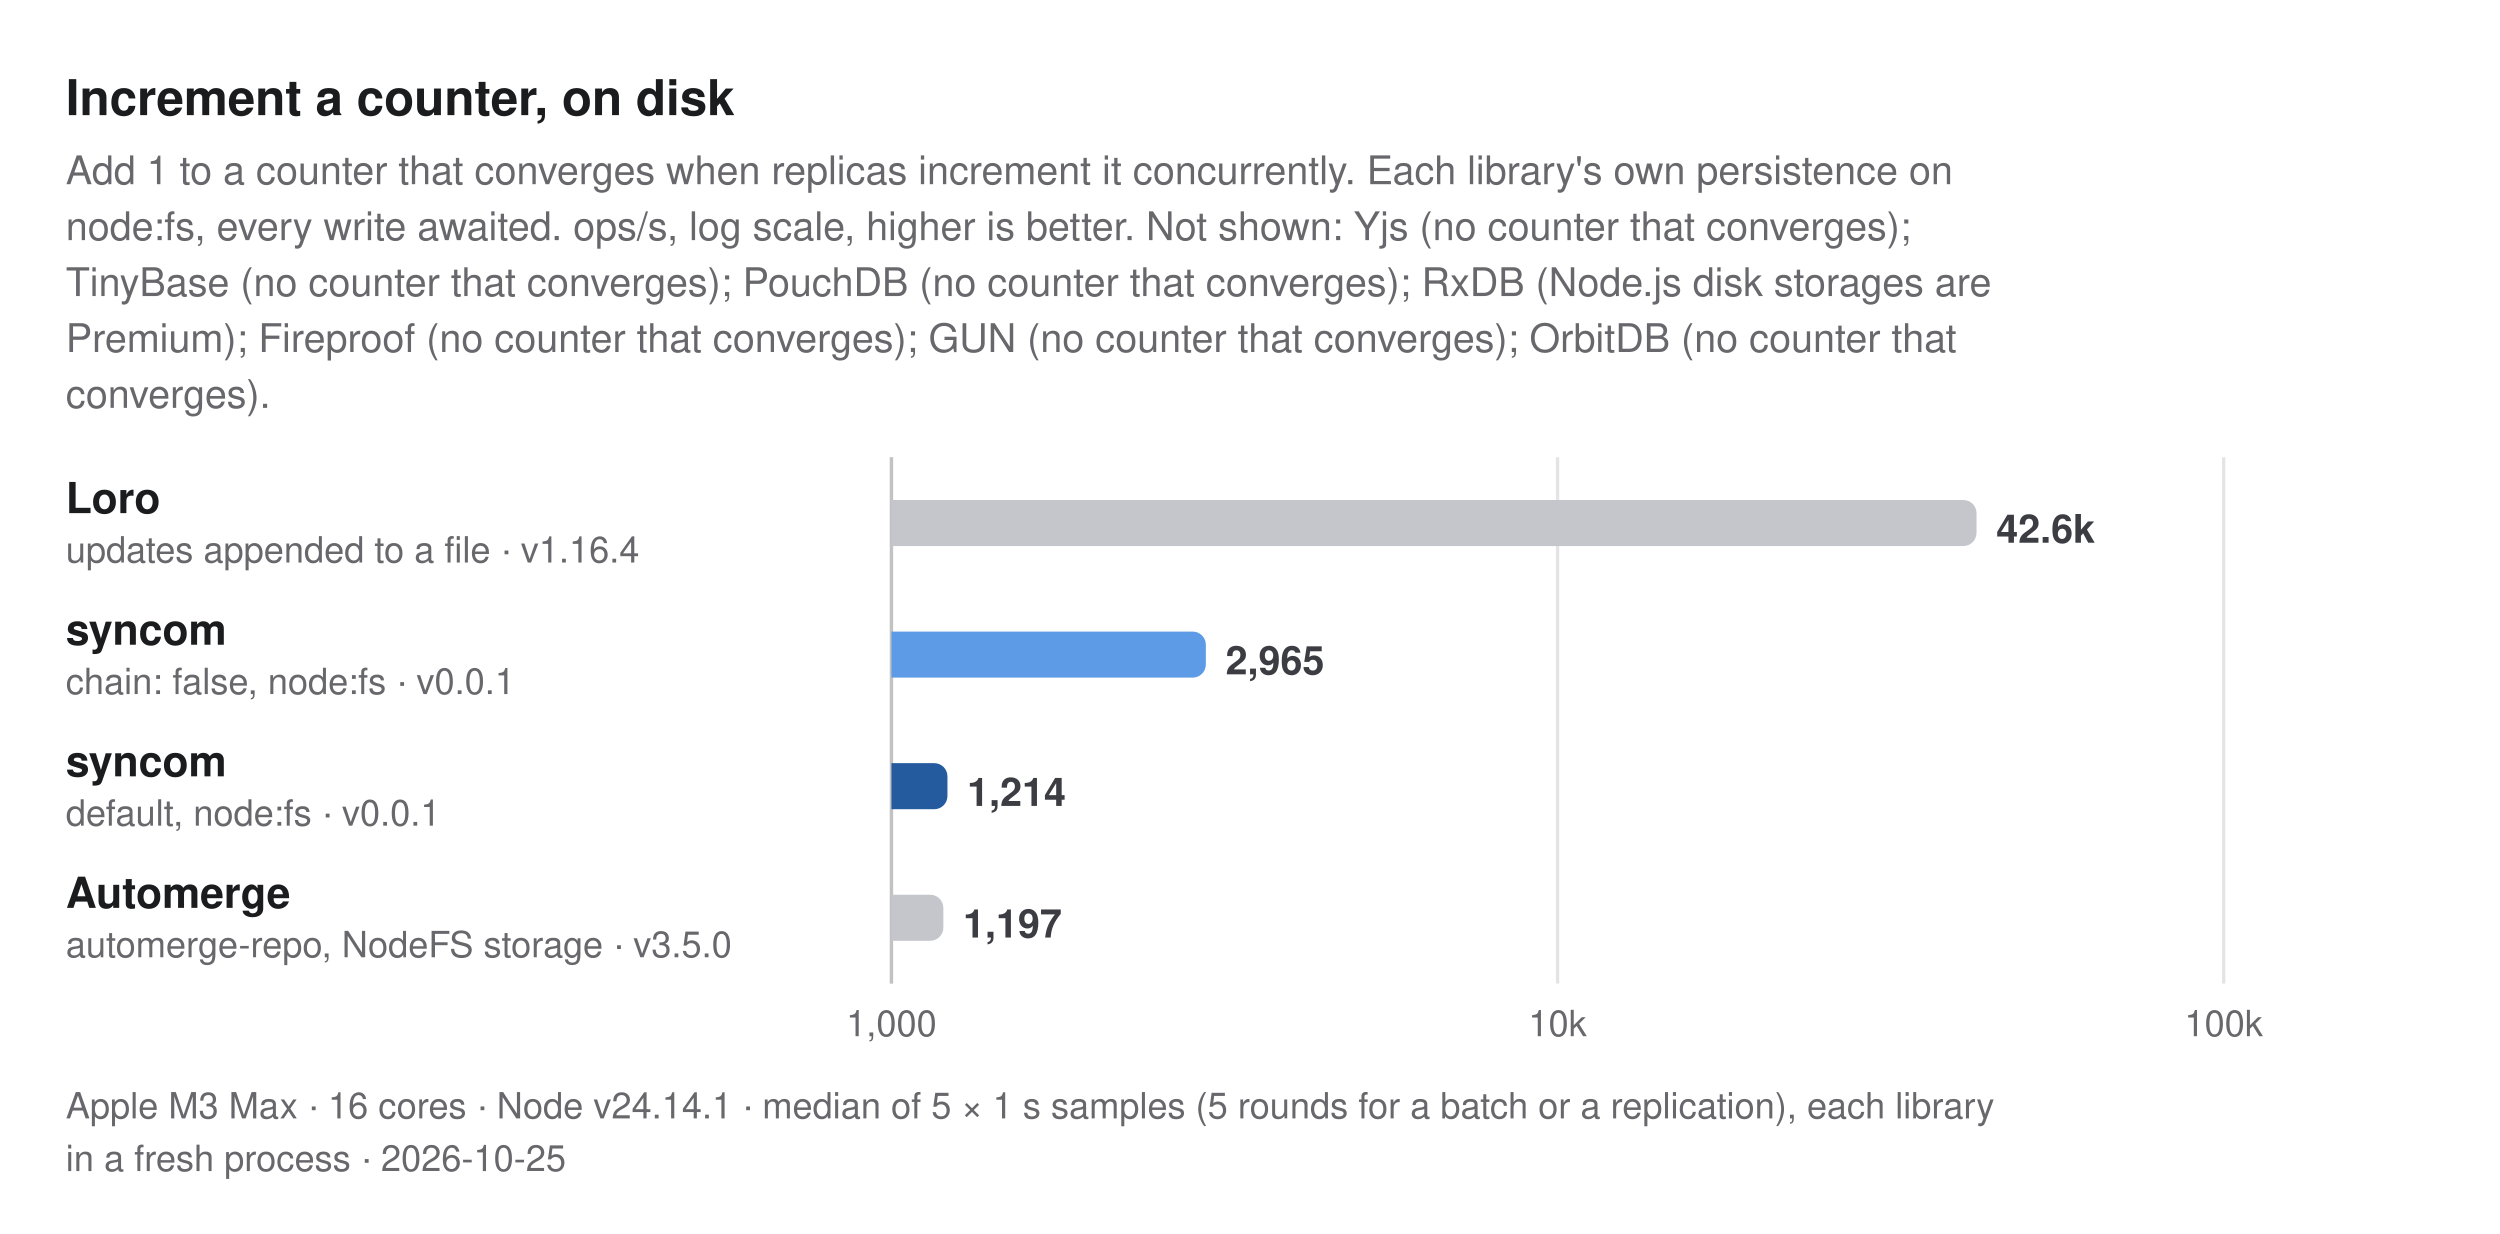
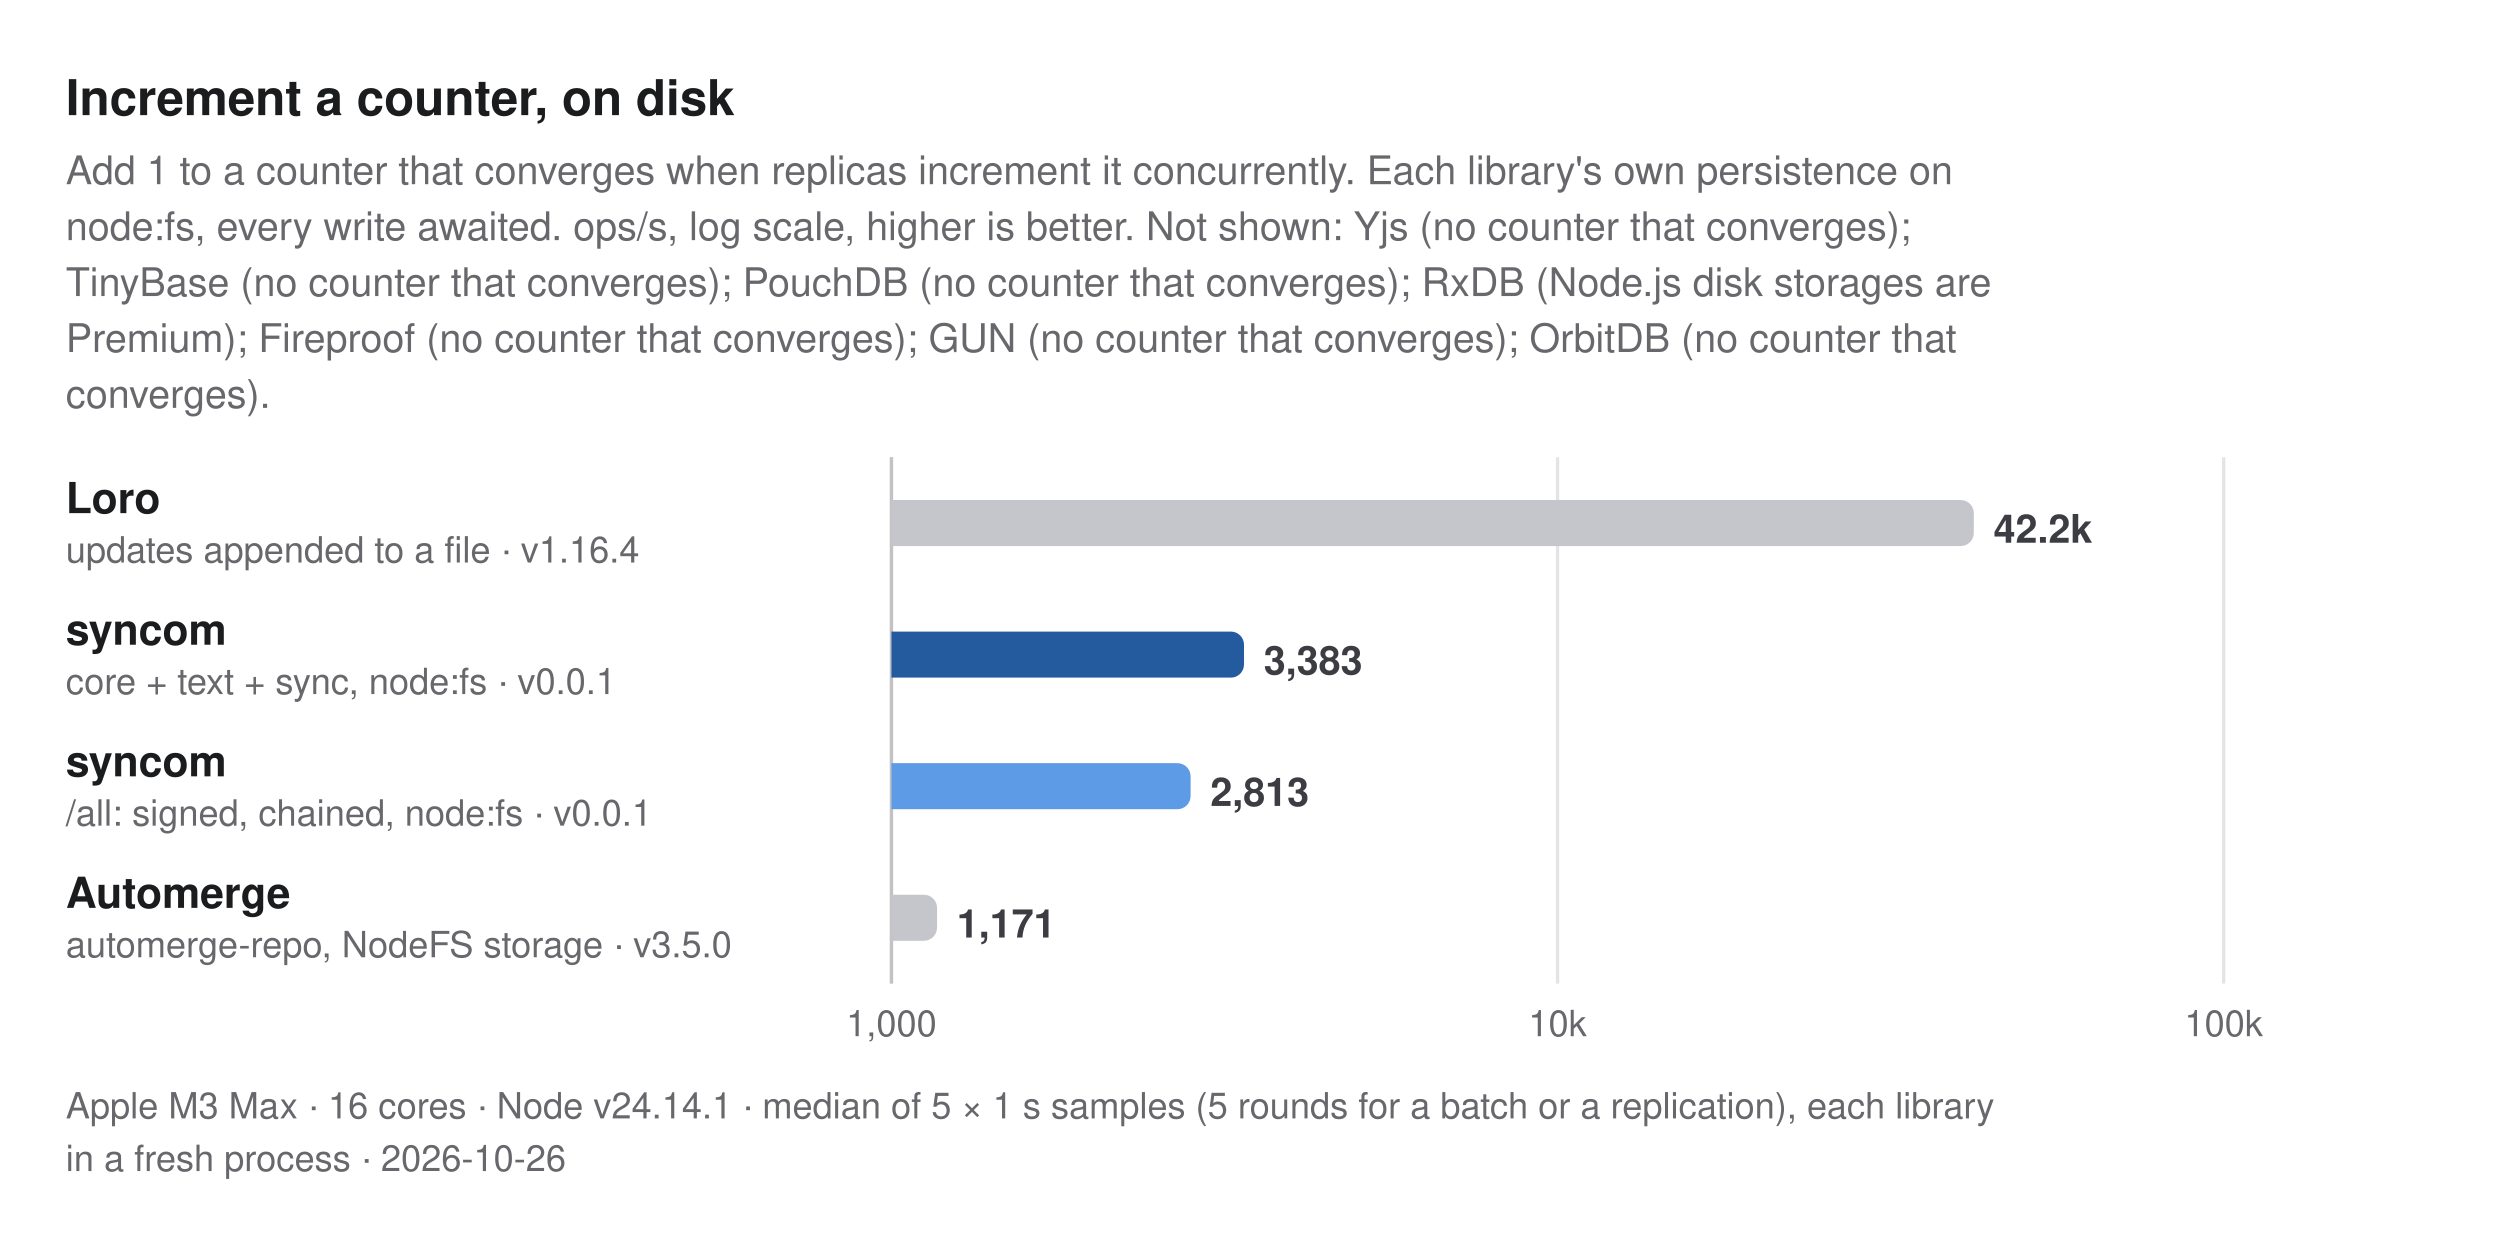
<svg xmlns="http://www.w3.org/2000/svg" width="760" height="375" viewBox="0 0 760 375" role="img" aria-label="Increment a counter, on disk. Add 1 to a counter that converges when replicas increment it concurrently. Each library's own persistence on node:fs, every write awaited. ops/s, log scale, higher is better. Not shown: Yjs (no counter that converges); TinyBase (no counter that converges); PouchDB (no counter that converges); RxDB (Node.js disk storages are Premium); Fireproof (no counter that converges); GUN (no counter that converges); OrbitDB (no counter that converges).">
  <style>
  text { font-family: -apple-system, BlinkMacSystemFont, "Segoe UI", Helvetica, Arial, sans-serif; }
  .title { font-size: 15px; font-weight: 700; fill: #1b1c1e; }
  .subtitle, .caption { font-size: 12px; fill: #67676c; }
  .caption { font-size: 11px; }
  .group { font-size: 11px; font-weight: 600; letter-spacing: 0.06em; fill: #67676c; }
  .label { font-size: 13px; font-weight: 600; fill: #1b1c1e; }
  .label.primary, .label.secondary { font-weight: 700; }
  .sublabel { font-size: 11px; fill: #67676c; }
  .value { font-size: 12px; font-weight: 600; fill: #3c3c43; font-variant-numeric: tabular-nums; }
  .value.small { font-size: 10px; }
  .legend { font-size: 11px; fill: #3c3c43; }
  .tick { font-size: 11px; fill: #67676c; font-variant-numeric: tabular-nums; }
  .grid { stroke: #e4e4e7; stroke-width: 1; }
  .axis { stroke: #c2c2c4; stroke-width: 1; }
  .ref { stroke: #67676c; stroke-width: 1; stroke-dasharray: 3 3; }
  .bar { fill: #c4c6cc; }
  .bar.primary { fill: #245a9e; }
  .bar.secondary { fill: #5e9be6; }
  @media (prefers-color-scheme: dark) {
    .title, .label { fill: #dfdfd6; }
    .subtitle, .caption, .group, .sublabel, .tick { fill: #98989f; }
    .value, .legend { fill: #c2c2c4; }
    .grid { stroke: #2e2e32; }
    .axis { stroke: #48484c; }
    .ref { stroke: #98989f; }
    .bar { fill: #46474e; }
    .bar.primary { fill: #8dbcf2; }
    .bar.secondary { fill: #3d7bd0; }
  }
</style>
  <text class="title" x="20" y="35">Increment a counter, on disk</text>
  <text class="subtitle" x="20" y="56">Add 1 to a counter that converges when replicas increment it concurrently. Each library's own persistence on</text>
  <text class="subtitle" x="20" y="73">node:fs, every write awaited. ops/s, log scale, higher is better. Not shown: Yjs (no counter that converges);</text>
  <text class="subtitle" x="20" y="90">TinyBase (no counter that converges); PouchDB (no counter that converges); RxDB (Node.js disk storages are</text>
  <text class="subtitle" x="20" y="107">Premium); Fireproof (no counter that converges); GUN (no counter that converges); OrbitDB (no counter that</text>
  <text class="subtitle" x="20" y="124">converges).</text>
  <line class="grid" x1="271" y1="139" x2="271" y2="299" />
  <text class="tick" x="271" y="315" text-anchor="middle">1,000</text>
  <line class="grid" x1="473.5" y1="139" x2="473.5" y2="299" />
  <text class="tick" x="473.5" y="315" text-anchor="middle">10k</text>
  <line class="grid" x1="676" y1="139" x2="676" y2="299" />
  <text class="tick" x="676" y="315" text-anchor="middle">100k</text>
  <line class="axis" x1="271" y1="139" x2="271" y2="299" />
  <g>
    <text class="label" x="20" y="156">Loro</text>
    <text class="sublabel" x="20" y="171">updates appended to a file · v1.16.4</text>
-     <path class="bar" d="M271,152H596.863A4,4 0 0 1 600.863,156V162A4,4 0 0 1 596.863,166H271Z" />
-     <text class="value" x="606.863" y="165">42.6k</text>
+     <path class="bar" d="M271,152H596.04A4,4 0 0 1 600.04,156V162A4,4 0 0 1 596.04,166H271Z" />
+     <text class="value" x="606.04" y="165">42.2k</text>
  </g>
  <g>
-     <text class="label secondary" x="20" y="196">syncom</text>
-     <text class="sublabel" x="20" y="211">chain: false, node:fs · v0.0.1</text>
-     <path class="bar secondary" d="M271,192H362.579A4,4 0 0 1 366.579,196V202A4,4 0 0 1 362.579,206H271Z" />
-     <text class="value" x="372.579" y="205">2,965</text>
+     <text class="label primary" x="20" y="196">syncom</text>
+     <text class="sublabel" x="20" y="211">core + text + sync, node:fs · v0.0.1</text>
+     <path class="bar primary" d="M271,192H374.179A4,4 0 0 1 378.179,196V202A4,4 0 0 1 374.179,206H271Z" />
+     <text class="value" x="384.179" y="205">3,383</text>
  </g>
  <g>
-     <text class="label primary" x="20" y="236">syncom</text>
-     <text class="sublabel" x="20" y="251">default, node:fs · v0.0.1</text>
-     <path class="bar primary" d="M271,232H284.022A4,4 0 0 1 288.022,236V242A4,4 0 0 1 284.022,246H271Z" />
-     <text class="value" x="294.022" y="245">1,214</text>
+     <text class="label secondary" x="20" y="236">syncom</text>
+     <text class="sublabel" x="20" y="251">/all: signed, chained, node:fs · v0.0.1</text>
+     <path class="bar secondary" d="M271,232H357.942A4,4 0 0 1 361.942,236V242A4,4 0 0 1 357.942,246H271Z" />
+     <text class="value" x="367.942" y="245">2,813</text>
  </g>
  <g>
    <text class="label" x="20" y="276">Automerge</text>
    <text class="sublabel" x="20" y="291">automerge-repo, NodeFS storage · v3.5.0</text>
-     <path class="bar" d="M271,272H282.778A4,4 0 0 1 286.778,276V282A4,4 0 0 1 282.778,286H271Z" />
-     <text class="value" x="292.778" y="285">1,197</text>
+     <path class="bar" d="M271,272H280.868A4,4 0 0 1 284.868,276V282A4,4 0 0 1 280.868,286H271Z" />
+     <text class="value" x="290.868" y="285">1,171</text>
  </g>
  <text class="caption" x="20" y="340">Apple M3 Max · 16 cores · Node v24.14.1 · median of 5 × 1 s samples (5 rounds for a batch or a replication), each library</text>
-   <text class="caption" x="20" y="356">in a fresh process · 2026-10-25</text>
+   <text class="caption" x="20" y="356">in a fresh process · 2026-10-26</text>
</svg>
